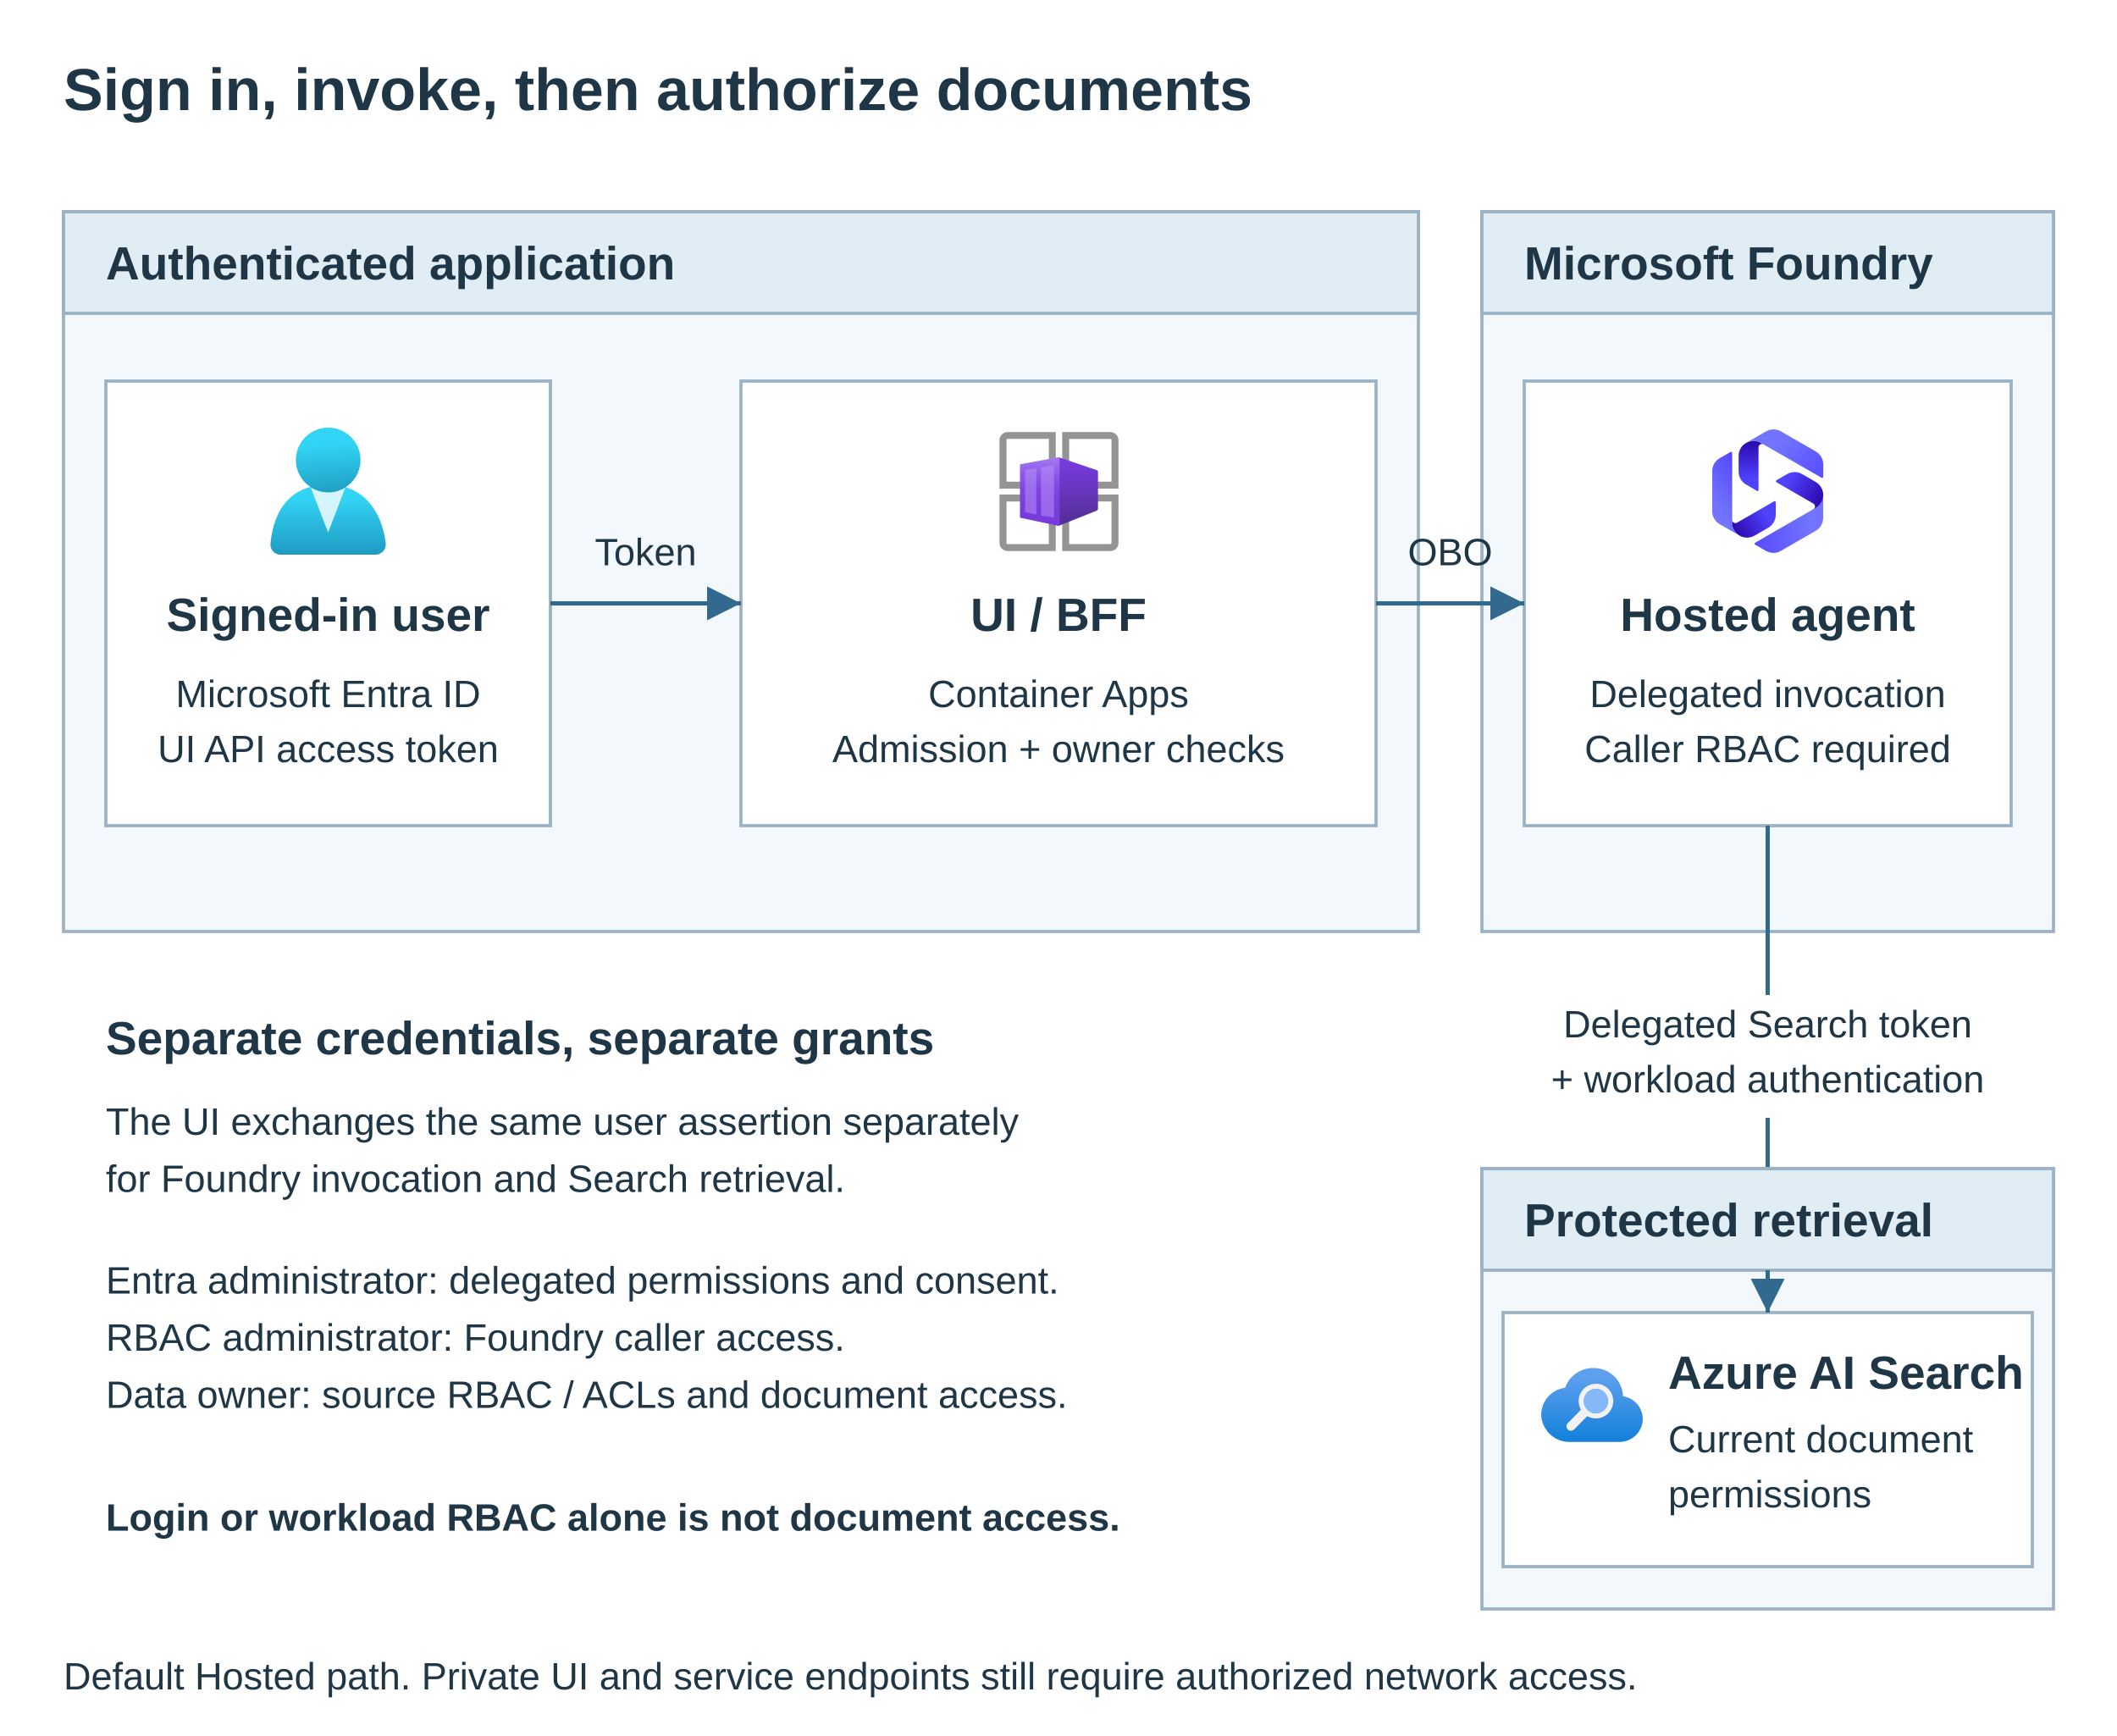
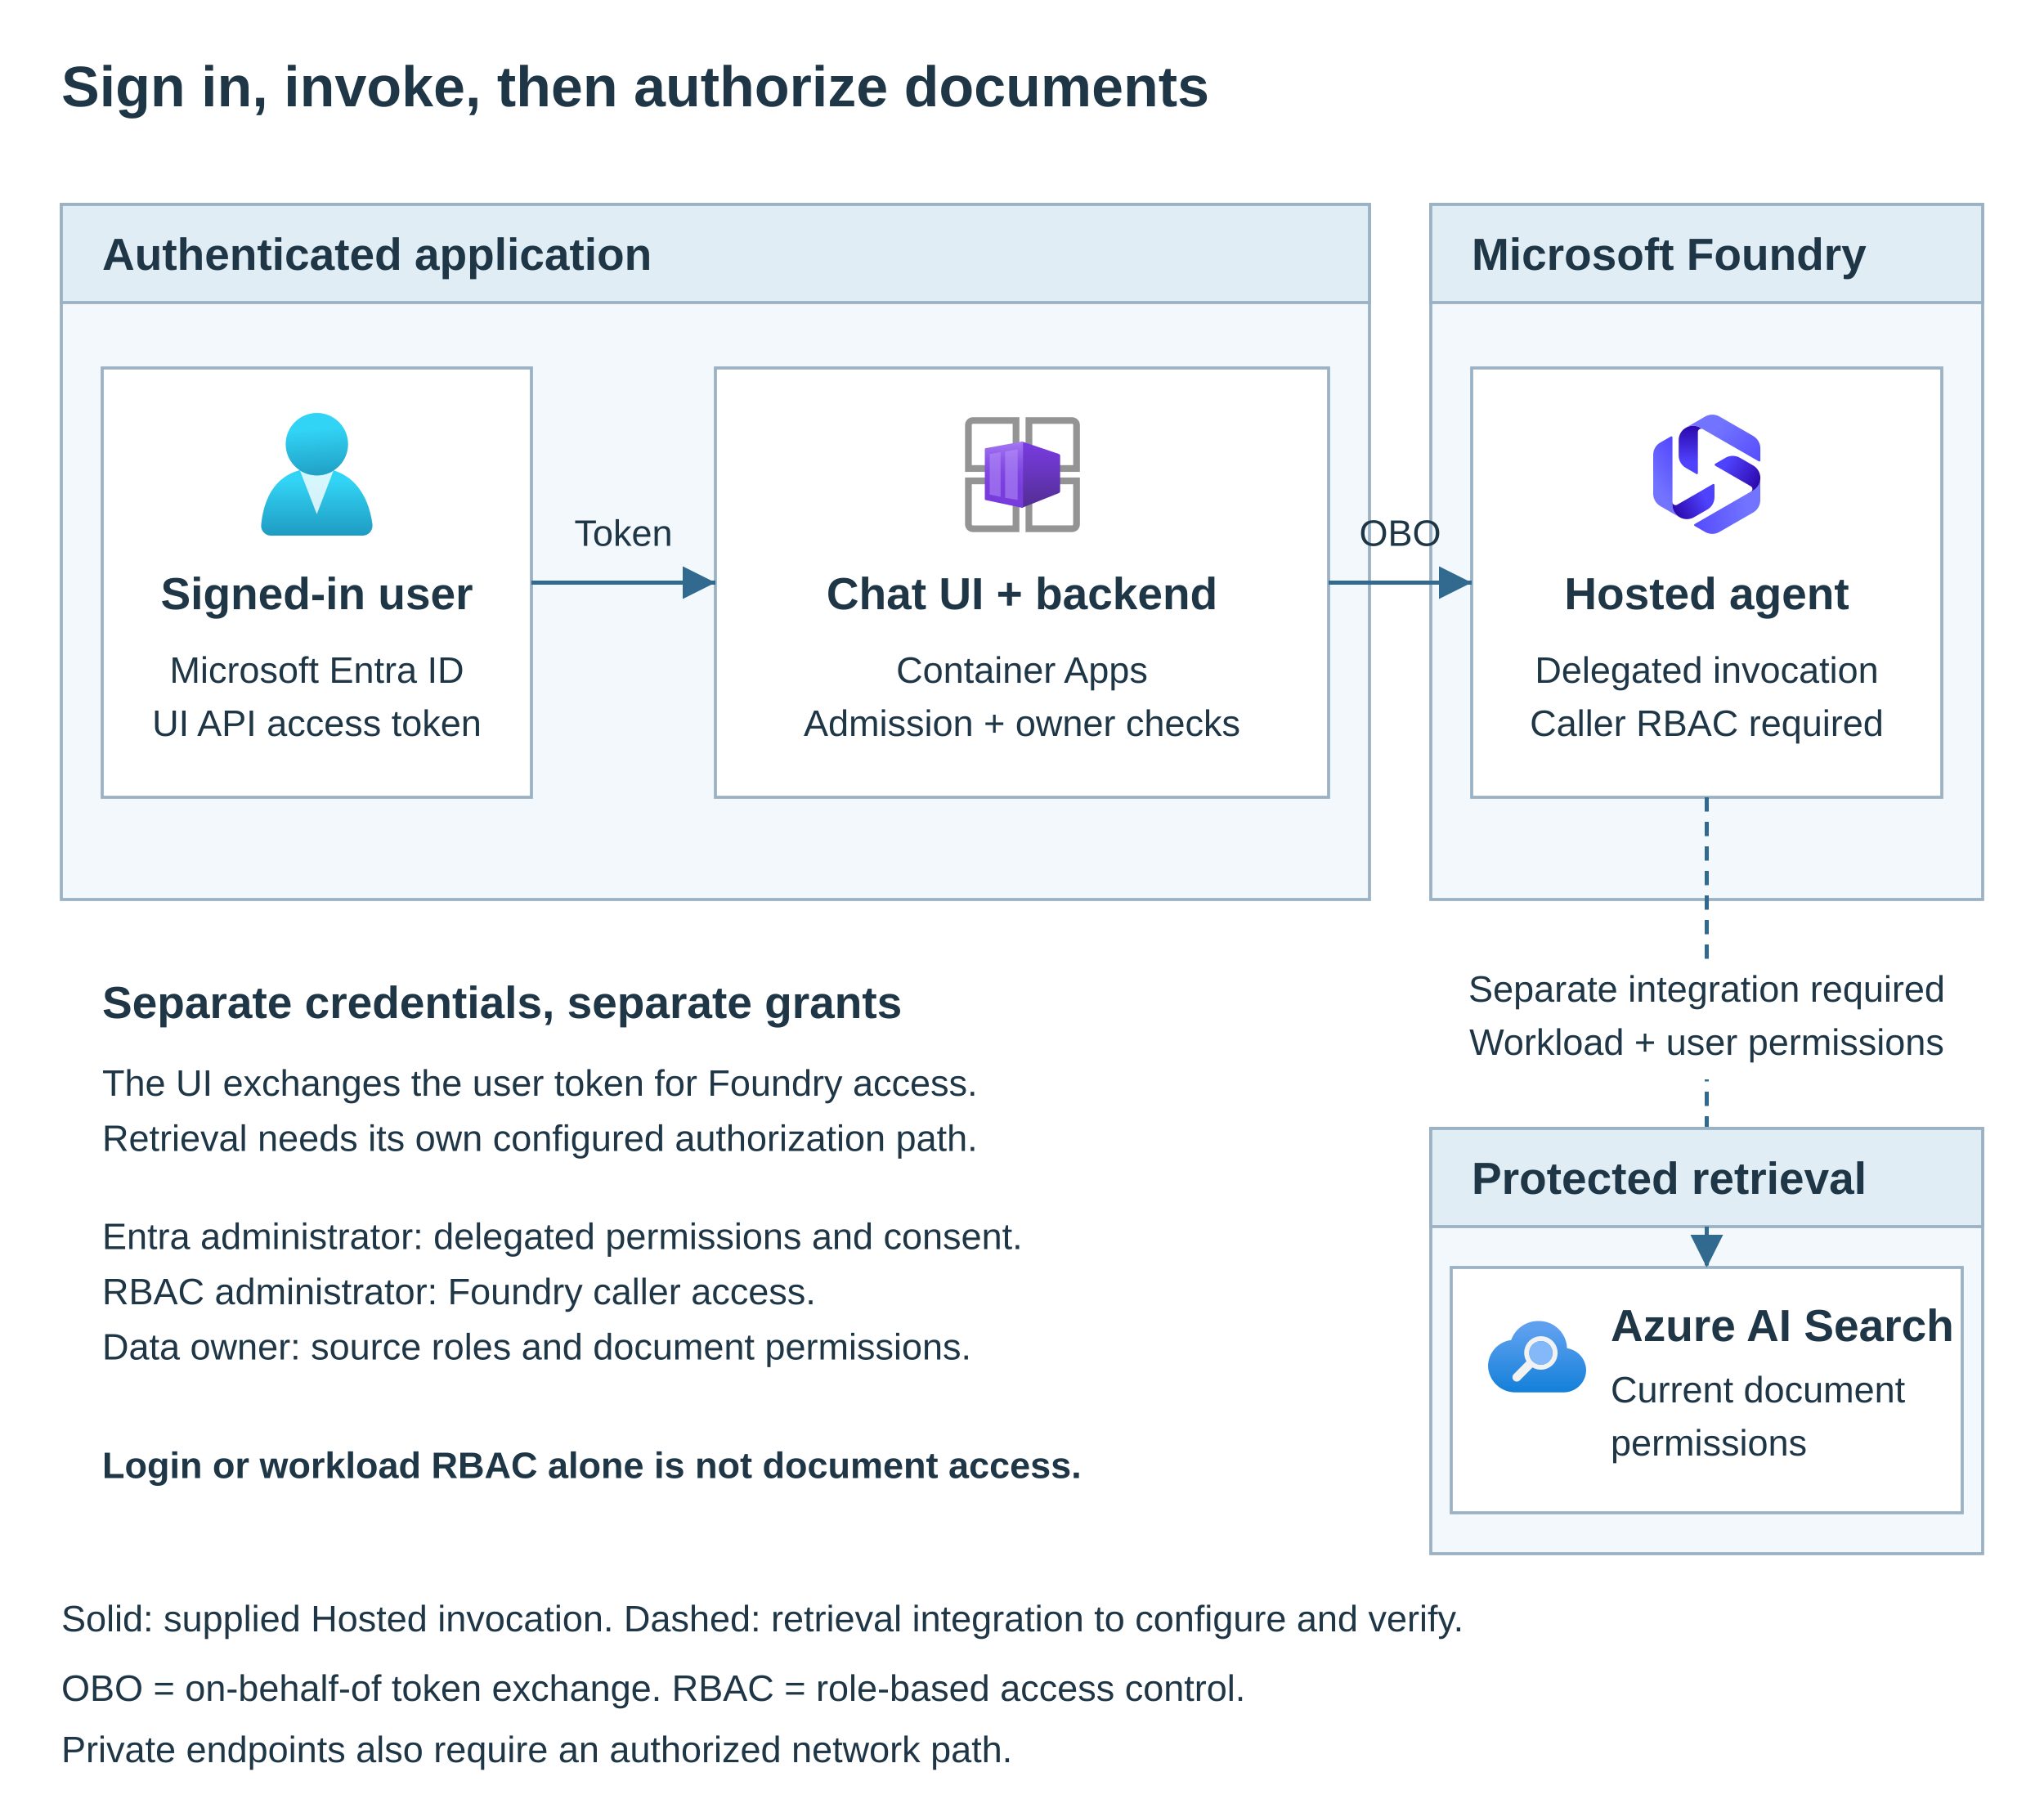
- <svg xmlns="http://www.w3.org/2000/svg" width="1000" height="820" viewBox="0 0 1000 820" role="img" aria-labelledby="access-title access-desc">
+ <svg xmlns="http://www.w3.org/2000/svg" width="1000" height="880" viewBox="0 0 1000 880" role="img" aria-labelledby="access-title access-desc">
  <defs>
    <style>
      text { font-family: "Segoe UI", Arial, sans-serif; fill: #1e3646; font-size: 18px; }
      .title { font-size: 28px; font-weight: 700; }
      .heading { font-size: 22px; font-weight: 700; }
      .node-title { font-size: 22px; font-weight: 600; }
      .group { fill: #f3f8fc; stroke: #9bb2c4; stroke-width: 1.5; }
      .header { fill: #e1edf4; stroke: #9bb2c4; stroke-width: 1.5; }
      .node { fill: white; stroke: #9bb2c4; stroke-width: 1.5; }
      .arrow { fill: none; stroke: #32698e; stroke-width: 2; marker-end: url(#arrow); }
+       .integration { stroke-dasharray: 7 5; }
    </style>
    <marker id="arrow" viewBox="0 0 10 10" refX="10" refY="5" markerWidth="8" markerHeight="8" orient="auto-start-reverse">
      <path d="M0 0 10 5 0 10Z" fill="#32698e" />
    </marker>
    <symbol id="users" viewBox="0 0 18 18">
      <svg id="e24671f6-f501-4952-a2db-8b0b1d329c17" width="18" height="18" viewBox="0 0 18 18">
        <defs>
          <linearGradient id="be92901b-ec33-4c65-adf1-9b0eed06d677" x1="9" y1="6.88" x2="9" y2="20.45" gradientUnits="userSpaceOnUse">
            <stop offset="0.22" stop-color="#32d4f5" />
            <stop offset="1" stop-color="#198ab3" />
          </linearGradient>
          <linearGradient id="b46fc246-25d8-4398-8779-1042e8cacae7" x1="8.61" y1="-0.4" x2="9.6" y2="11.92" gradientUnits="userSpaceOnUse">
            <stop offset="0.22" stop-color="#32d4f5" />
            <stop offset="1" stop-color="#198ab3" />
          </linearGradient>
        </defs>
        <path d="M15.72,18a1.45,1.45,0,0,0,1.45-1.45.47.47,0,0,0,0-.17C16.59,11.81,14,8.09,9,8.09S1.34,11.24.83,16.39A1.46,1.46,0,0,0,2.14,18H15.72Z" fill="url(#be92901b-ec33-4c65-adf1-9b0eed06d677)" />
        <path d="M9,9.17a4.59,4.59,0,0,1-2.48-.73L9,14.86l2.44-6.38A4.53,4.53,0,0,1,9,9.17Z" fill="#fff" opacity="0.8" />
        <circle cx="9.01" cy="4.58" r="4.58" fill="url(#b46fc246-25d8-4398-8779-1042e8cacae7)" />
      </svg>
    </symbol>
    <symbol id="aca" viewBox="0 0 18 18">
      <svg width="18" height="18" viewBox="0 0 18 18">
        <defs>
          <linearGradient id="a3a44093-b157-426e-a8fe-cec9f9c23978" x1="11.729" y1="4.88" x2="11.729" y2="13.099" gradientUnits="userSpaceOnUse">
            <stop offset="0.001" stop-color="#773adc" />
            <stop offset="0.528" stop-color="#6635bb" />
            <stop offset="1" stop-color="#552f99" />
          </linearGradient>
          <linearGradient id="ad838859-03f4-472f-81bc-ebc921d71335" x1="6.35" y1="13.914" x2="6.35" y2="4.198" gradientUnits="userSpaceOnUse">
            <stop offset="0.001" stop-color="#773adc" />
            <stop offset="0.307" stop-color="#793ddd" />
            <stop offset="0.532" stop-color="#8046e1" />
            <stop offset="0.731" stop-color="#8c56e7" />
            <stop offset="0.915" stop-color="#9c6def" />
            <stop offset="1" stop-color="#a67af4" />
          </linearGradient>
        </defs>
        <g id="ae82470d-7a6c-4dfe-8533-59d8ff948629">
          <g>
            <path d="M8.617,8.644H.639V1.784A1.16,1.16,0,0,1,1.788.624H8.617ZM1.63,7.653h6V1.594H1.788a.158.158,0,0,0-.158.158h0Z" fill="#949494" />
            <path d="M17.5,8.644H9.523V.624h6.828A1.16,1.16,0,0,1,17.5,1.784Zm-6.987-.991h6V1.784a.157.157,0,0,0-.123-.187.2.2,0,0,0-.035,0H10.513Z" fill="#949494" />
            <path d="M8.617,17.485H1.788A1.149,1.149,0,0,1,.639,16.347V9.476H8.617ZM1.63,10.467v5.88a.158.158,0,0,0,.158.158H7.626V10.467Z" fill="#949494" />
            <path d="M16.351,17.485H9.523V9.476H17.5v6.871A1.149,1.149,0,0,1,16.351,17.485Zm-5.838-.991h5.838a.157.157,0,0,0,.158-.158V10.467h-6Z" fill="#949494" />
            <path d="M14.6,6.294a.294.294,0,0,0-.2-.278L9.044,4.205A.128.128,0,0,0,9,4.2H9a.132.132,0,0,0-.133.133v9.445A.133.133,0,0,0,9,13.911H9a.138.138,0,0,0,.049-.01l5.365-2.145a.292.292,0,0,0,.184-.272Z" fill="url(#a3a44093-b157-426e-a8fe-cec9f9c23978)" />
            <path d="M8.966,4.2l-5.293.966a.161.161,0,0,0-.13.158V12.63a.16.16,0,0,0,.126.157L8.962,13.91a.161.161,0,0,0,.191-.121.22.22,0,0,0,0-.036V4.358A.16.16,0,0,0,9,4.2.163.163,0,0,0,8.966,4.2Z" fill="url(#ad838859-03f4-472f-81bc-ebc921d71335)" />
            <path d="M6.52,5.656v6.8l1.842.3V5.335Zm-2.262.367v5.955l1.6.326V5.754Z" fill="#b796f9" opacity="0.5" />
          </g>
        </g>
      </svg>
    </symbol>
    <symbol id="foundry" viewBox="0 0 18 18">
      <svg id="uuid-f9dbb74c-bb65-44f5-a0f2-185541c8f2e3" width="18" height="18" viewBox="0 0 18 18">
        <defs>
          <linearGradient id="uuid-c41a1b5d-c3ee-4413-bef2-f5a072ba936e" x1="7.28" y1="272.84" x2=".39" y2="267.87" gradientTransform="translate(0 280) scale(1 -1)" gradientUnits="userSpaceOnUse">
            <stop offset="0" stop-color="#4f42fd" />
            <stop offset=".8" stop-color="#7274ff" />
          </linearGradient>
          <linearGradient id="uuid-7a8397bb-f82e-4b4e-8fb1-c49dc20eae52" x1="10.19" y1="268.41" x2="4.38" y2="265.16" gradientTransform="translate(0 280) scale(1 -1)" gradientUnits="userSpaceOnUse">
            <stop offset=".25" stop-color="#4f42fd" />
            <stop offset="1" stop-color="#2c08ac" />
          </linearGradient>
          <linearGradient id="uuid-364cb38b-25e6-4d45-a5f3-7f7567cf1947" x1="17.43" y1="267.02" x2="5.08" y2="264.98" gradientTransform="translate(0 280) scale(1 -1)" gradientUnits="userSpaceOnUse">
            <stop offset=".2" stop-color="#7274ff" />
            <stop offset="1" stop-color="#4f42fd" />
          </linearGradient>
          <linearGradient id="uuid-fb32e334-867d-4ede-bed1-56aecae762cb" x1="10.15" y1="273.41" x2="16.87" y2="269.71" gradientTransform="translate(0 280) scale(1 -1)" gradientUnits="userSpaceOnUse">
            <stop offset=".25" stop-color="#4f42fd" />
            <stop offset="1" stop-color="#2c08ac" />
          </linearGradient>
          <linearGradient id="uuid-257bedeb-cb4e-48ec-978d-667d943d4887" x1="17.68" y1="270.57" x2="8.68" y2="279.43" gradientTransform="translate(0 280) scale(1 -1)" gradientUnits="userSpaceOnUse">
            <stop offset="0" stop-color="#4f42fd" />
            <stop offset=".8" stop-color="#7274ff" />
          </linearGradient>
          <linearGradient id="uuid-d24b3f2b-55bd-4731-8d82-2ccb3a949da7" x1="6.64" y1="271.02" x2="6.64" y2="278.12" gradientTransform="translate(0 280) scale(1 -1)" gradientUnits="userSpaceOnUse">
            <stop offset=".25" stop-color="#4f42fd" />
            <stop offset="1" stop-color="#2c08ac" />
          </linearGradient>
        </defs>
        <path d="M5.02,15.31l-2.82-1.63c-.66-.38-1.06-1.08-1.06-1.83v-5.69c0-.76.4-1.46,1.06-1.83l1.53-.88c.1-.06.24.01.24.14v9.91c0,.37.1.73.28,1.04.18.32.45.59.78.78h0Z" fill="url(#uuid-c41a1b5d-c3ee-4413-bef2-f5a072ba936e)" />
        <path d="M10.14,10.59v1.76c0,.76-.4,1.46-1.06,1.83l-1.94,1.12c-.65.38-1.46.38-2.12,0-.33-.19-.59-.46-.78-.78-.18-.31-.28-.67-.28-1.04v-.42c0,.36.39.59.71.4l5.23-3.02c.1-.06.24.01.24.14Z" fill="url(#uuid-7a8397bb-f82e-4b4e-8fb1-c49dc20eae52)" />
        <path d="M16.86,9.53v3.26c0,.76-.4,1.46-1.06,1.83l-4.93,2.84c-.65.38-1.46.38-2.12,0l-1.53-.88c-.1-.06-.1-.21,0-.27l8.59-4.96c.32-.19.58-.45.76-.77.18-.32.28-.68.28-1.06Z" fill="url(#uuid-364cb38b-25e6-4d45-a5f3-7f7567cf1947)" />
        <path d="M10.22,7.46l1.53-.88c.65-.38,1.46-.38,2.12,0l1.94,1.12c.65.38,1.06,1.08,1.06,1.83,0,.38-.1.74-.28,1.06-.18.31-.44.58-.76.77l-.36.21c.31-.18.31-.63,0-.81l-5.23-3.02c-.1-.06-.1-.21,0-.27Z" fill="url(#uuid-fb32e334-867d-4ede-bed1-56aecae762cb)" />
        <path d="M5.94,2.16l2.82-1.63c.66-.38,1.46-.38,2.12,0l4.93,2.84c.65.38,1.06,1.08,1.06,1.83v1.76c0,.12-.13.2-.24.14L8.04,2.16c-.32-.18-.68-.28-1.05-.28-.37,0-.73.09-1.06.28h0Z" fill="url(#uuid-257bedeb-cb4e-48ec-978d-667d943d4887)" />
        <path d="M7.47,8.95l-1.53-.88c-.66-.38-1.06-1.08-1.06-1.83v-2.24c0-.76.4-1.46,1.06-1.83.33-.19.69-.28,1.06-.28s.72.09,1.04.28l.36.21c-.31-.18-.7.05-.7.41v6.04c0,.12-.13.2-.24.14h0Z" fill="url(#uuid-d24b3f2b-55bd-4731-8d82-2ccb3a949da7)" />
      </svg>
    </symbol>
    <symbol id="search" viewBox="0 0 18 18">
      <svg id="f470e112-f1d8-4c18-a381-9b54e11a9ca3" width="18" height="18" viewBox="0 0 18 18">
        <defs>
          <linearGradient id="b198f9ad-224e-4f37-99bb-f1c5a20d3916" x1="9" y1="0.36" x2="9" y2="18.31" gradientUnits="userSpaceOnUse">
            <stop offset="0.18" stop-color="#5ea0ef" />
            <stop offset="1" stop-color="#0078d4" />
          </linearGradient>
        </defs>
        <path d="M18,11.32a4.12,4.12,0,0,0-3.51-4,5.15,5.15,0,0,0-5.25-5,5.25,5.25,0,0,0-5,3.49A4.86,4.86,0,0,0,0,10.59a5,5,0,0,0,5.07,4.82l.44,0h8.21a.78.78,0,0,0,.22,0A4.13,4.13,0,0,0,18,11.32Z" fill="url(#b198f9ad-224e-4f37-99bb-f1c5a20d3916)" />
        <path d="M12.33,6.59a3.07,3.07,0,0,0-5.61.85,3.16,3.16,0,0,0,.33,2.27L4.71,12.08a.79.79,0,0,0,0,1.12.78.78,0,0,0,.56.23.76.76,0,0,0,.56-.23l2.33-2.36a3.14,3.14,0,0,0,.81.33,3.08,3.08,0,0,0,3.36-4.58Zm-.54,2.1A2.16,2.16,0,0,1,9.7,10.34a1.79,1.79,0,0,1-.51-.07,1.87,1.87,0,0,1-.7-.32,2.13,2.13,0,0,1-.56-.56,2.17,2.17,0,0,1-.31-1.73A2.14,2.14,0,0,1,9.7,6a2.31,2.31,0,0,1,.52.06,2.18,2.18,0,0,1,1.32,1A2.13,2.13,0,0,1,11.79,8.69Z" fill="#f2f2f2" />
        <ellipse cx="9.69" cy="8.18" rx="2.15" ry="2.16" fill="#83b9f9" />
      </svg>
    </symbol>
  </defs>
-   <rect width="1000" height="820" fill="white" />
+   <rect width="1000" height="880" fill="white" />
  <text class="title" x="30" y="52">Sign in, invoke, then authorize documents</text>
  <rect class="group" x="30" y="100" width="640" height="340" />
  <rect class="header" x="30" y="100" width="640" height="48" />
  <text class="heading" x="50" y="132">Authenticated application</text>
  <rect class="group" x="700" y="100" width="270" height="340" />
  <rect class="header" x="700" y="100" width="270" height="48" />
  <text class="heading" x="720" y="132">Microsoft Foundry</text>
  <rect class="node" x="50" y="180" width="210" height="210" />
  <use href="#users" x="125" y="202" width="60" height="60" aria-hidden="true" />
  <text class="node-title" x="155" y="298" text-anchor="middle">Signed-in user</text>
  <text x="155" y="334" text-anchor="middle">Microsoft Entra ID</text>
  <text x="155" y="360" text-anchor="middle">UI API access token</text>
  <rect class="node" x="350" y="180" width="300" height="210" />
  <use href="#aca" x="470" y="202" width="60" height="60" aria-hidden="true" />
-   <text class="node-title" x="500" y="298" text-anchor="middle">UI / BFF</text>
+   <text class="node-title" x="500" y="298" text-anchor="middle">Chat UI + backend</text>
  <text x="500" y="334" text-anchor="middle">Container Apps</text>
  <text x="500" y="360" text-anchor="middle">Admission + owner checks</text>
  <path class="arrow" d="M260 285H350" />
  <text x="305" y="267" text-anchor="middle">Token</text>
  <rect class="node" x="720" y="180" width="230" height="210" />
  <use href="#foundry" x="805" y="202" width="60" height="60" aria-hidden="true" />
  <text class="node-title" x="835" y="298" text-anchor="middle">Hosted agent</text>
  <text x="835" y="334" text-anchor="middle">Delegated invocation</text>
  <text x="835" y="360" text-anchor="middle">Caller RBAC required</text>
  <path class="arrow" d="M650 285H720" />
  <text x="685" y="267" text-anchor="middle">OBO</text>
-   <path class="arrow" d="M835 390V600" />
+   <path class="arrow integration" d="M835 390V600" />
  <rect x="718" y="470" width="234" height="58" fill="white" />
-   <text x="835" y="490" text-anchor="middle">Delegated Search token</text>
-   <text x="835" y="516" text-anchor="middle">+ workload authentication</text>
+   <text x="835" y="490" text-anchor="middle">Separate integration required</text>
+   <text x="835" y="516" text-anchor="middle">Workload + user permissions</text>
  <rect class="group" x="700" y="552" width="270" height="208" />
  <rect class="header" x="700" y="552" width="270" height="48" />
  <text class="heading" x="720" y="584">Protected retrieval</text>
  <rect class="node" x="710" y="620" width="250" height="120" />
  <use href="#search" x="728" y="640" width="48" height="48" aria-hidden="true" />
  <text class="node-title" x="788" y="656">Azure AI Search</text>
  <text x="788" y="686">Current document</text>
  <text x="788" y="712">permissions</text>
-   <path class="arrow" d="M835 600V620" />
+   <path class="arrow integration" d="M835 600V620" />
  <text class="heading" x="50" y="498">Separate credentials, separate grants</text>
-   <text x="50" y="536">The UI exchanges the same user assertion separately</text>
-   <text x="50" y="563">for Foundry invocation and Search retrieval.</text>
+   <text x="50" y="536">The UI exchanges the user token for Foundry access.</text>
+   <text x="50" y="563">Retrieval needs its own configured authorization path.</text>
  <text x="50" y="611">Entra administrator: delegated permissions and consent.</text>
  <text x="50" y="638">RBAC administrator: Foundry caller access.</text>
-   <text x="50" y="665">Data owner: source RBAC / ACLs and document access.</text>
+   <text x="50" y="665">Data owner: source roles and document permissions.</text>
  <text x="50" y="723" font-weight="600">Login or workload RBAC alone is not document access.</text>
-   <text x="30" y="798">Default Hosted path. Private UI and service endpoints still require authorized network access.</text>
+   <text x="30" y="798">Solid: supplied Hosted invocation. Dashed: retrieval integration to configure and verify.</text>
+   <text x="30" y="832">OBO = on-behalf-of token exchange. RBAC = role-based access control.</text>
+   <text x="30" y="862">Private endpoints also require an authorized network path.</text>
</svg>
